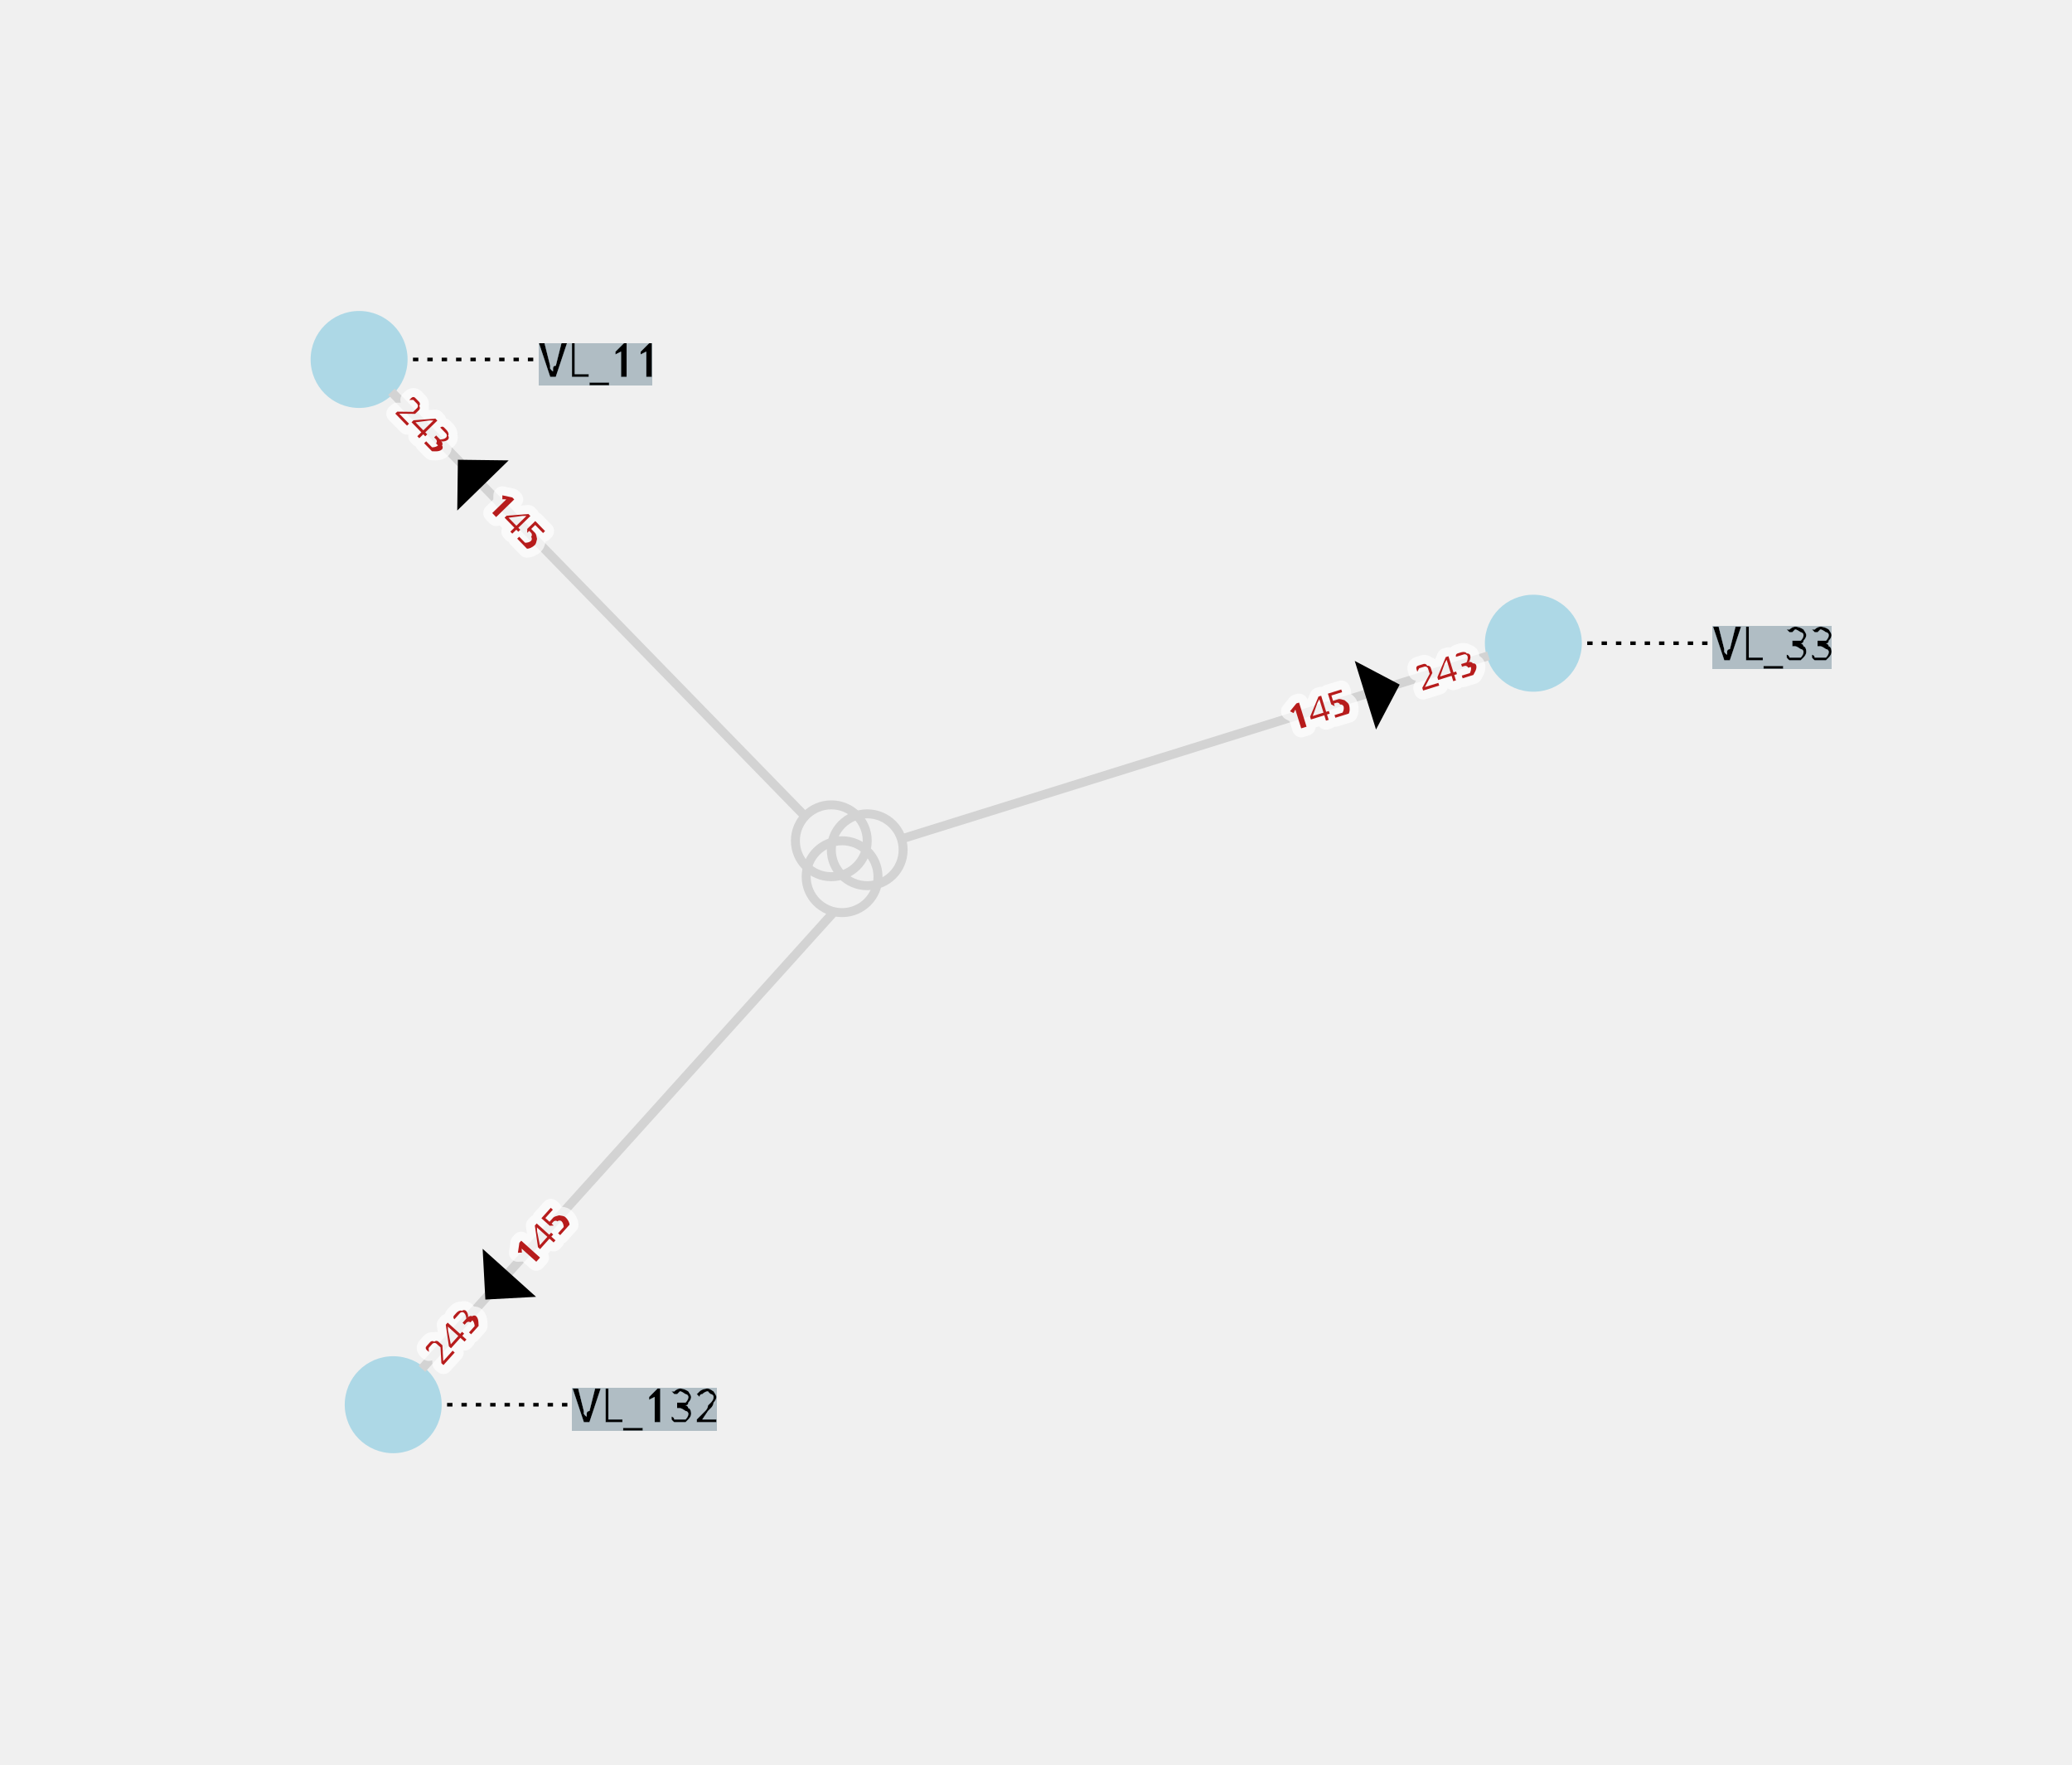
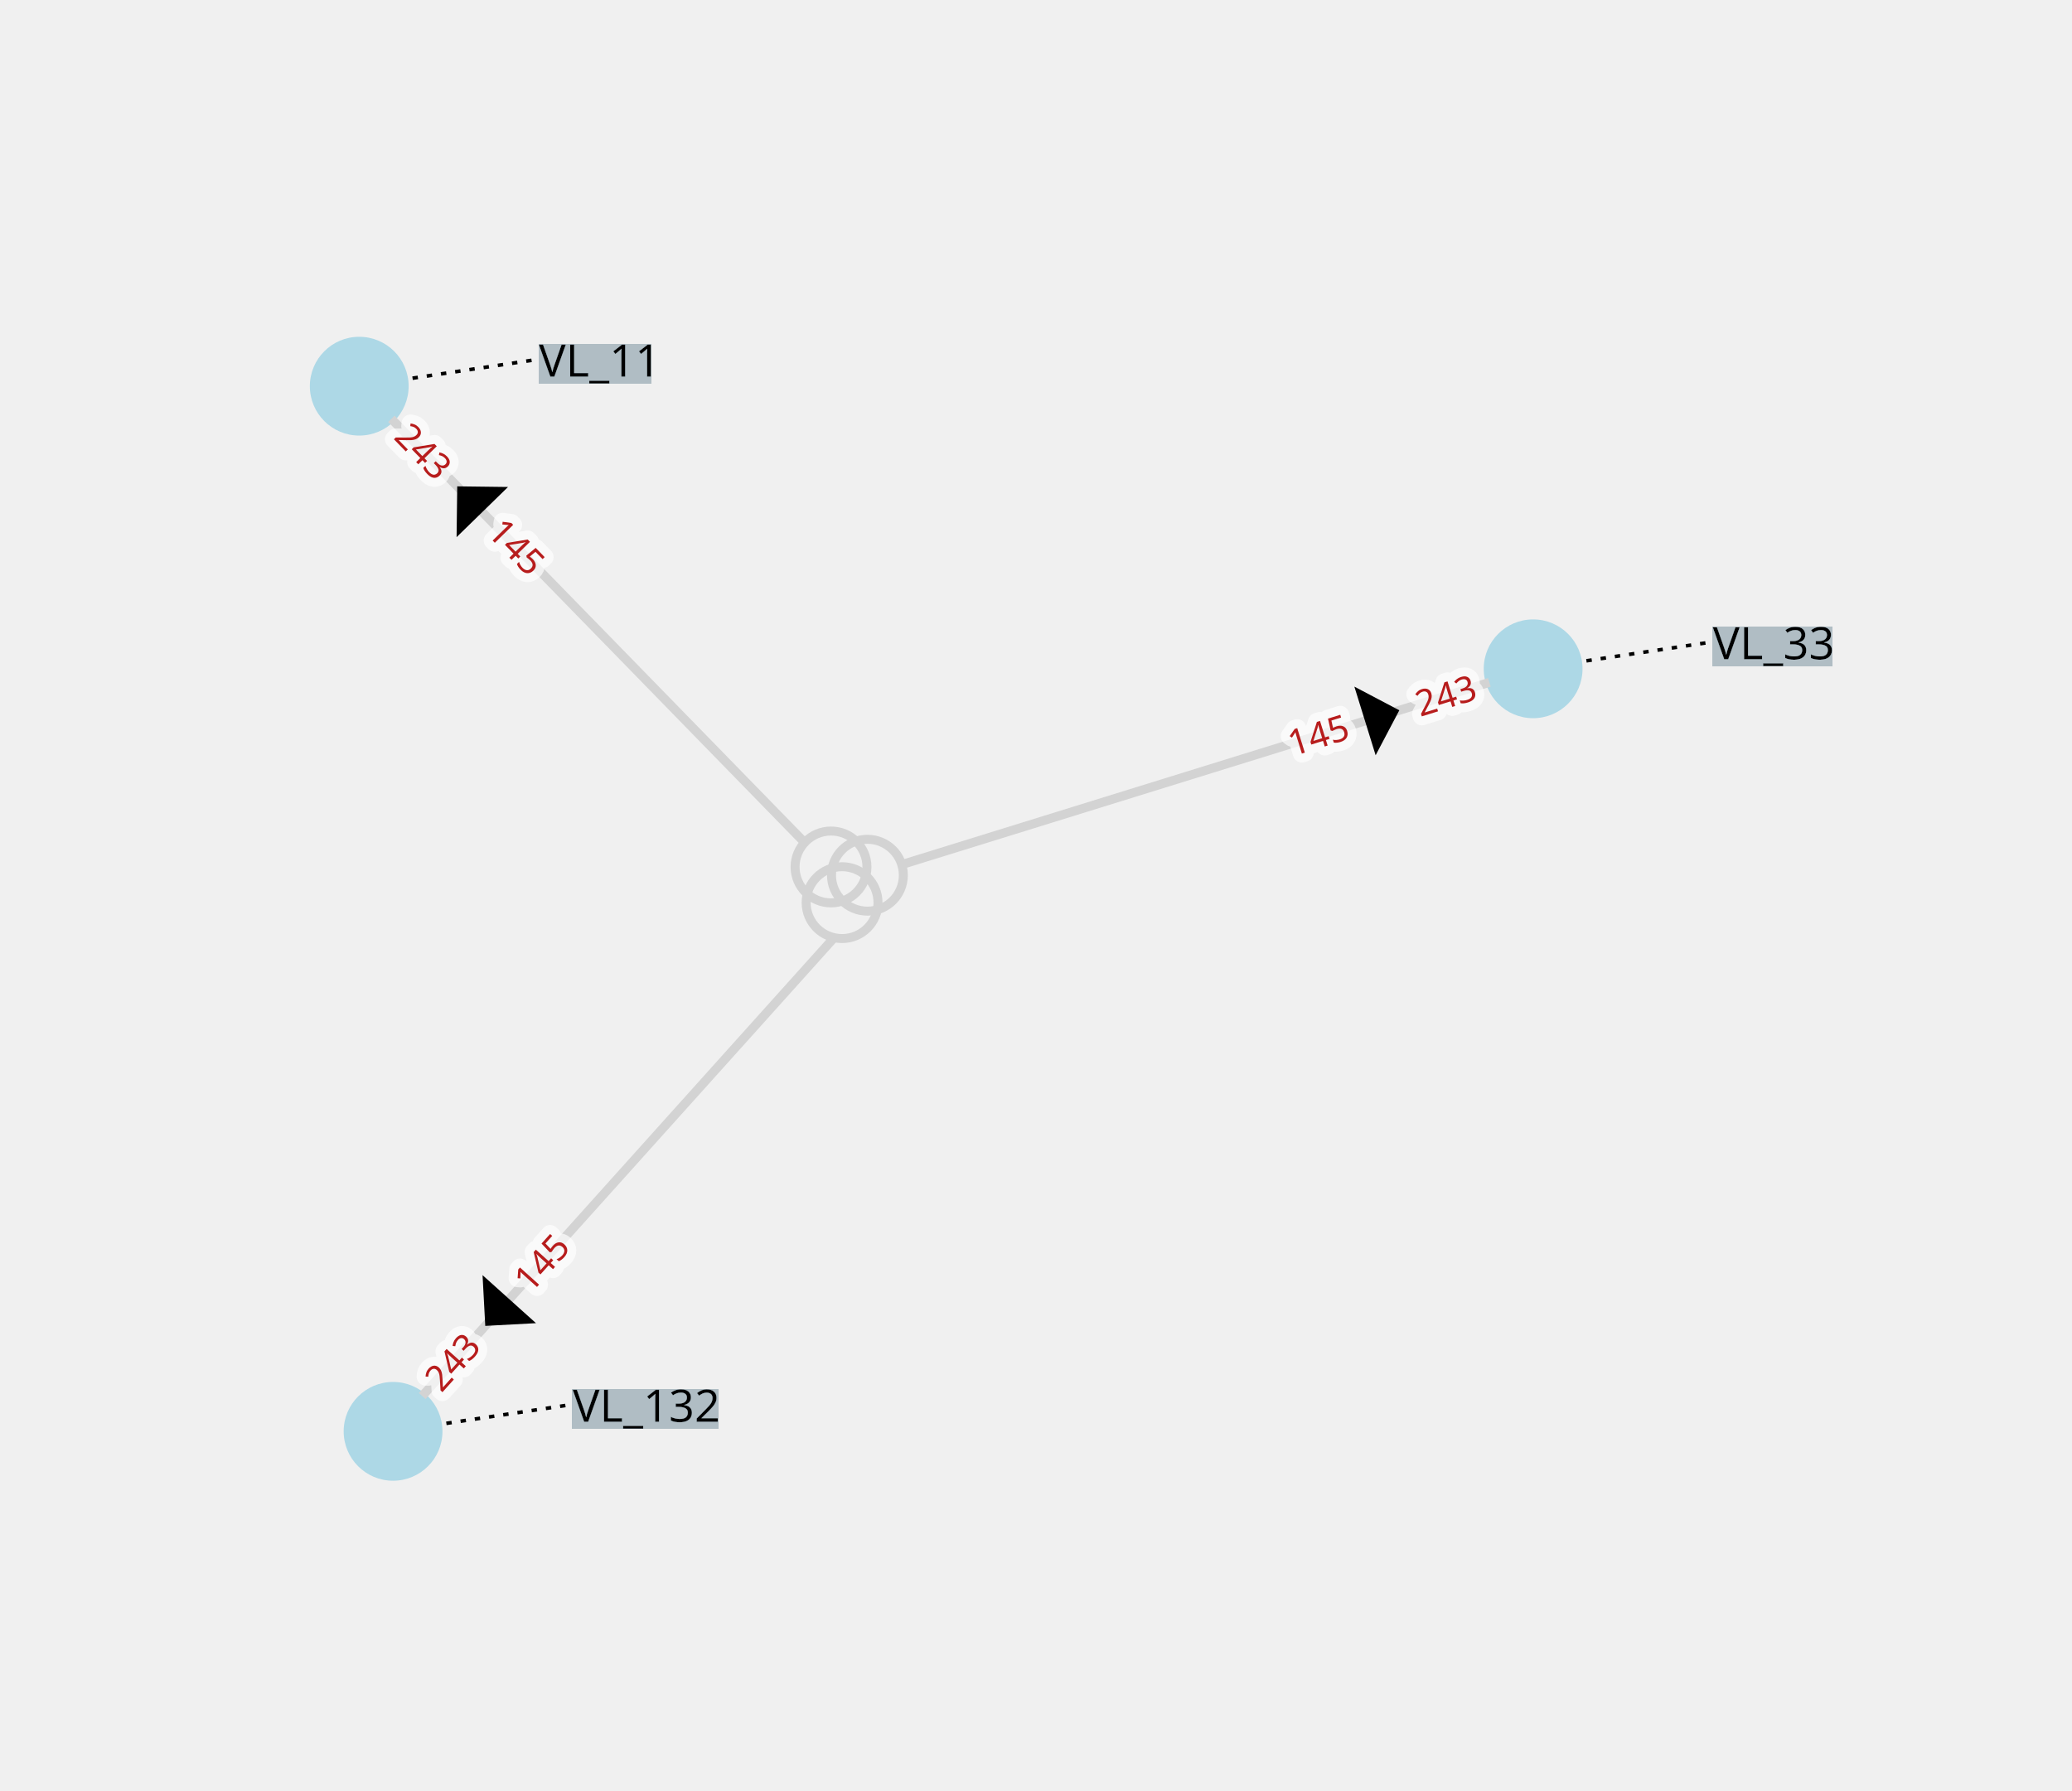
- <svg xmlns="http://www.w3.org/2000/svg" width="800.00" height="680.96" viewBox="-3.99 -4.23 11.54 9.82">
+ <svg xmlns="http://www.w3.org/2000/svg" width="800.00" height="691.36" viewBox="-398.78 -437.73 1153.52 996.87">
  <style>
- .nad-branch-edges polyline, .nad-branch-edges path {stroke: var(--nad-vl-color, lightgrey); stroke-width: 0.05; fill: none}
- .nad-branch-edges circle {stroke: var(--nad-vl-color, lightgrey); stroke-width: 0.05; fill: none}
- .nad-3wt-edges polyline {stroke: var(--nad-vl-color, lightgrey); stroke-width: 0.05; fill: none}
- .nad-text-edges {stroke: black; stroke-width: 0.02; stroke-dasharray: .03,.05}
- .nad-branch-edges .nad-disconnected polyline, .nad-3wt-edges .nad-disconnected polyline {stroke-dasharray: .1,.1}
+ .nad-branch-edges polyline, .nad-branch-edges path {stroke: var(--nad-vl-color, lightgrey); stroke-width: 5; fill: none}
+ .nad-branch-edges circle {stroke: var(--nad-vl-color, lightgrey); stroke-width: 5; fill: none}
+ .nad-3wt-edges polyline {stroke: var(--nad-vl-color, lightgrey); stroke-width: 5; fill: none}
+ .nad-text-edges {stroke: black; stroke-width: 2; stroke-dasharray: 3,5}
+ .nad-branch-edges .nad-disconnected polyline, .nad-3wt-edges .nad-disconnected polyline {stroke-dasharray: 10,10}
.nad-vl-nodes circle, .nad-vl-nodes path {fill: var(--nad-vl-color, lightblue)}
- .nad-vl-nodes circle.nad-unknown-busnode {stroke: lightgrey; stroke-width: 0.05; stroke-dasharray: .05,.05; fill: none}
- .nad-hvdc-edge polyline.nad-hvdc {stroke: grey; stroke-width: 0.2}
- .nad-3wt-nodes circle {stroke: var(--nad-vl-color, lightgrey); stroke-width: 0.05; fill: none}
+ .nad-vl-nodes circle.nad-unknown-busnode {stroke: lightgrey; stroke-width: 5; stroke-dasharray: 5,5; fill: none}
+ .nad-hvdc-edge polyline.nad-hvdc {stroke: grey; stroke-width: 20}
+ .nad-3wt-nodes circle {stroke: var(--nad-vl-color, lightgrey); stroke-width: 5; fill: none}
.nad-state-out .nad-arrow-in {visibility: hidden}
.nad-state-in .nad-arrow-out {visibility: hidden}
.nad-active path {stroke: none; fill: #546e7a}
.nad-active {visibility: visible}
.nad-reactive {visibility: hidden}
.nad-reactive path {stroke: none; fill: #0277bd}
.nad-text-background {flood-color: #90a4aeaa}
- .nad-text-nodes {font: 0.25px "Verdana"; fill: black; dominant-baseline: central}
- .nad-edge-infos text {font: 0.2px "Verdana"; dominant-baseline:middle; stroke: #FFFFFFAA; stroke-width: 0.1; stroke-linejoin:round; paint-order: stroke}
+ .nad-text-nodes {font: 25px "Verdana"; fill: black; dominant-baseline: central}
+ .nad-edge-infos text {font: 20px "Verdana"; dominant-baseline:middle; stroke: #FFFFFFAA; stroke-width: 10; stroke-linejoin:round; paint-order: stroke}
.nad-edge-infos .nad-state-in text {fill: #b71c1c}
.nad-edge-infos .nad-state-out text {fill: #2e7d32}
.nad-vl0to30 {--nad-vl-color: #AFB42B}
.nad-vl30to50 {--nad-vl-color: #EF9A9A}
.nad-vl50to70 {--nad-vl-color: #9C27B0}
.nad-vl70to120 {--nad-vl-color: #E65100}
.nad-vl120to180 {--nad-vl-color: #00ACC1}
.nad-vl180to300 {--nad-vl-color: #2E7D32}
.nad-vl300to500 {--nad-vl-color: #D32F2F}
.nad-branch-edges .nad-overload polyline, .nad-branch-edges .nad-overload path {animation: line-blink 3s infinite}
.nad-vl-nodes .nad-overvoltage {animation: node-over-blink 3s infinite}
.nad-vl-nodes .nad-undervoltage {animation: node-under-blink 3s infinite}

@keyframes line-blink {
-   0%, 80%, 100% {stroke: var(--nad-vl-color, black); stroke-width: 0.05}
-   40% {stroke: #FFEB3B; stroke-width: 0.15}
+   0%, 80%, 100% {stroke: var(--nad-vl-color, black); stroke-width: 5}
+   40% {stroke: #FFEB3B; stroke-width: 15}
}
@keyframes node-over-blink {
  0%, 80%, 100% {stroke: white; stroke-width: 0}
-   40% {stroke: #ff5722; stroke-width: 0.15}
+   40% {stroke: #ff5722; stroke-width: 15}
}
@keyframes node-under-blink {
  0%, 80%, 100% {stroke: white; stroke-width: 0}
-   40% {stroke: #00BCD4; stroke-width: 0.15}
+   40% {stroke: #00BCD4; stroke-width: 15}
}
</style>
  <defs>
    <filter id="textBgFilter" x="0" y="0" width="1" height="1">
      <feFlood class="nad-text-background" />
      <feComposite in="SourceGraphic" operator="over" />
    </filter>
  </defs>
  <g class="nad-vl-nodes">
-     <g transform="translate(-1.99,-2.23)" id="0" class="nad-vl0to30">
-       <circle r="0.27" id="1" />
+     <g transform="translate(-198.78,-222.73)" id="0" class="nad-vl0to30">
+       <circle r="27.50" id="1" />
    </g>
-     <g transform="translate(-1.80,3.59)" id="2" class="nad-vl120to180">
-       <circle r="0.27" id="3" />
+     <g transform="translate(-179.95,359.14)" id="2" class="nad-vl120to180">
+       <circle r="27.50" id="3" />
    </g>
-     <g transform="translate(4.55,-0.65)" id="4" class="nad-vl30to50">
-       <circle r="0.27" id="5" />
+     <g transform="translate(454.74,-65.39)" id="4" class="nad-vl30to50">
+       <circle r="27.50" id="5" />
    </g>
  </g>
  <g class="nad-branch-edges" />
  <g class="nad-3wt-edges">
    <g id="7" class="nad-vl0to30">
-       <polyline points="-1.81,-2.05 0.49,0.31" />
-       <g class="nad-edge-infos" transform="translate(-1.37,-1.60)">
+       <polyline points="-180.89,-204.55 49.18,31.35" />
+       <g class="nad-edge-infos" transform="translate(-137.25,-159.81)">
        <g class="nad-state-in">
          <g transform="rotate(135.72)">
-             <path class="nad-arrow-in" d="M-0.2 -0.1 H0.2 L0 0.1z" />
-             <path class="nad-arrow-out" d="M-0.05 0.1 H0.05 L0 -0.1z" />
+             <path class="nad-arrow-in" transform="scale(10.00)" d="M-2 -1 H2 L0 1z" />
+             <path class="nad-arrow-out" transform="scale(10.00)" d="M-0.5 1 H0.5 L0 -1z" />
          </g>
-           <text transform="rotate(45.72)" x="0.20">145</text>
-           <text transform="rotate(45.72)" x="-0.20" style="text-anchor:end">243</text>
+           <text transform="rotate(45.72)" x="20.00">145</text>
+           <text transform="rotate(45.72)" x="-20.00" style="text-anchor:end">243</text>
        </g>
      </g>
    </g>
    <g id="8" class="nad-vl120to180">
-       <polyline points="-1.64,3.39 0.66,0.84" />
-       <g class="nad-edge-infos" transform="translate(-1.22,2.93)">
+       <polyline points="-163.72,339.48 65.60,84.29" />
+       <g class="nad-edge-infos" transform="translate(-121.94,292.99)">
        <g class="nad-state-in">
          <g transform="rotate(41.94)">
-             <path class="nad-arrow-in" d="M-0.2 -0.1 H0.2 L0 0.1z" />
-             <path class="nad-arrow-out" d="M-0.05 0.1 H0.05 L0 -0.1z" />
+             <path class="nad-arrow-in" transform="scale(10.00)" d="M-2 -1 H2 L0 1z" />
+             <path class="nad-arrow-out" transform="scale(10.00)" d="M-0.5 1 H0.5 L0 -1z" />
          </g>
-           <text transform="rotate(-48.06)" x="0.20">145</text>
-           <text transform="rotate(-48.06)" x="-0.20" style="text-anchor:end">243</text>
+           <text transform="rotate(-48.06)" x="20.00">145</text>
+           <text transform="rotate(-48.06)" x="-20.00" style="text-anchor:end">243</text>
        </g>
      </g>
    </g>
    <g id="9" class="nad-vl30to50">
-       <polyline points="4.30,-0.58 1.03,0.44" />
-       <g class="nad-edge-infos" transform="translate(3.71,-0.39)">
+       <polyline points="430.38,-57.84 103.24,43.60" />
+       <g class="nad-edge-infos" transform="translate(370.69,-39.33)">
        <g class="nad-state-in">
          <g transform="rotate(-107.23)">
-             <path class="nad-arrow-in" d="M-0.2 -0.1 H0.2 L0 0.1z" />
-             <path class="nad-arrow-out" d="M-0.05 0.1 H0.05 L0 -0.1z" />
+             <path class="nad-arrow-in" transform="scale(10.00)" d="M-2 -1 H2 L0 1z" />
+             <path class="nad-arrow-out" transform="scale(10.00)" d="M-0.5 1 H0.5 L0 -1z" />
          </g>
-           <text transform="rotate(-17.23)" x="-0.20" style="text-anchor:end">145</text>
-           <text transform="rotate(-17.23)" x="0.20">243</text>
+           <text transform="rotate(-17.23)" x="-20.00" style="text-anchor:end">145</text>
+           <text transform="rotate(-17.23)" x="20.00">243</text>
        </g>
      </g>
    </g>
  </g>
  <g class="nad-3wt-nodes">
    <g>
-       <circle class="nad-vl0to30" cx="0.64" cy="0.45" r="0.20" />
-       <circle class="nad-vl120to180" cx="0.70" cy="0.65" r="0.20" />
-       <circle class="nad-vl30to50" cx="0.84" cy="0.50" r="0.20" />
+       <circle class="nad-vl0to30" cx="63.86" cy="44.93" r="20.00" />
+       <circle class="nad-vl120to180" cx="70.02" cy="64.79" r="20.00" />
+       <circle class="nad-vl30to50" cx="84.13" cy="49.53" r="20.00" />
    </g>
  </g>
  <g class="nad-text-edges">
-     <polyline id="0_edge" points="-1.69,-2.23 -0.99,-2.23" />
-     <polyline id="2_edge" points="-1.50,3.59 -0.80,3.59" />
-     <polyline id="4_edge" points="4.85,-0.65 5.55,-0.65" />
+     <polyline id="0_edge" points="-169.11,-227.18 -98.78,-237.73" />
+     <polyline id="2_edge" points="-150.28,354.69 -79.95,344.14" />
+     <polyline id="4_edge" points="484.41,-69.84 554.74,-80.39" />
  </g>
  <g class="nad-text-nodes">
-     <text filter="url(#textBgFilter)" y="-2.23" x="-0.99">VL_11</text>
-     <text filter="url(#textBgFilter)" y="3.59" x="-0.80">VL_132</text>
-     <text filter="url(#textBgFilter)" y="-0.65" x="5.55">VL_33</text>
+     <text filter="url(#textBgFilter)" y="-237.73" x="-98.78">VL_11</text>
+     <text filter="url(#textBgFilter)" y="344.14" x="-79.95">VL_132</text>
+     <text filter="url(#textBgFilter)" y="-80.39" x="554.74">VL_33</text>
  </g>
</svg>
